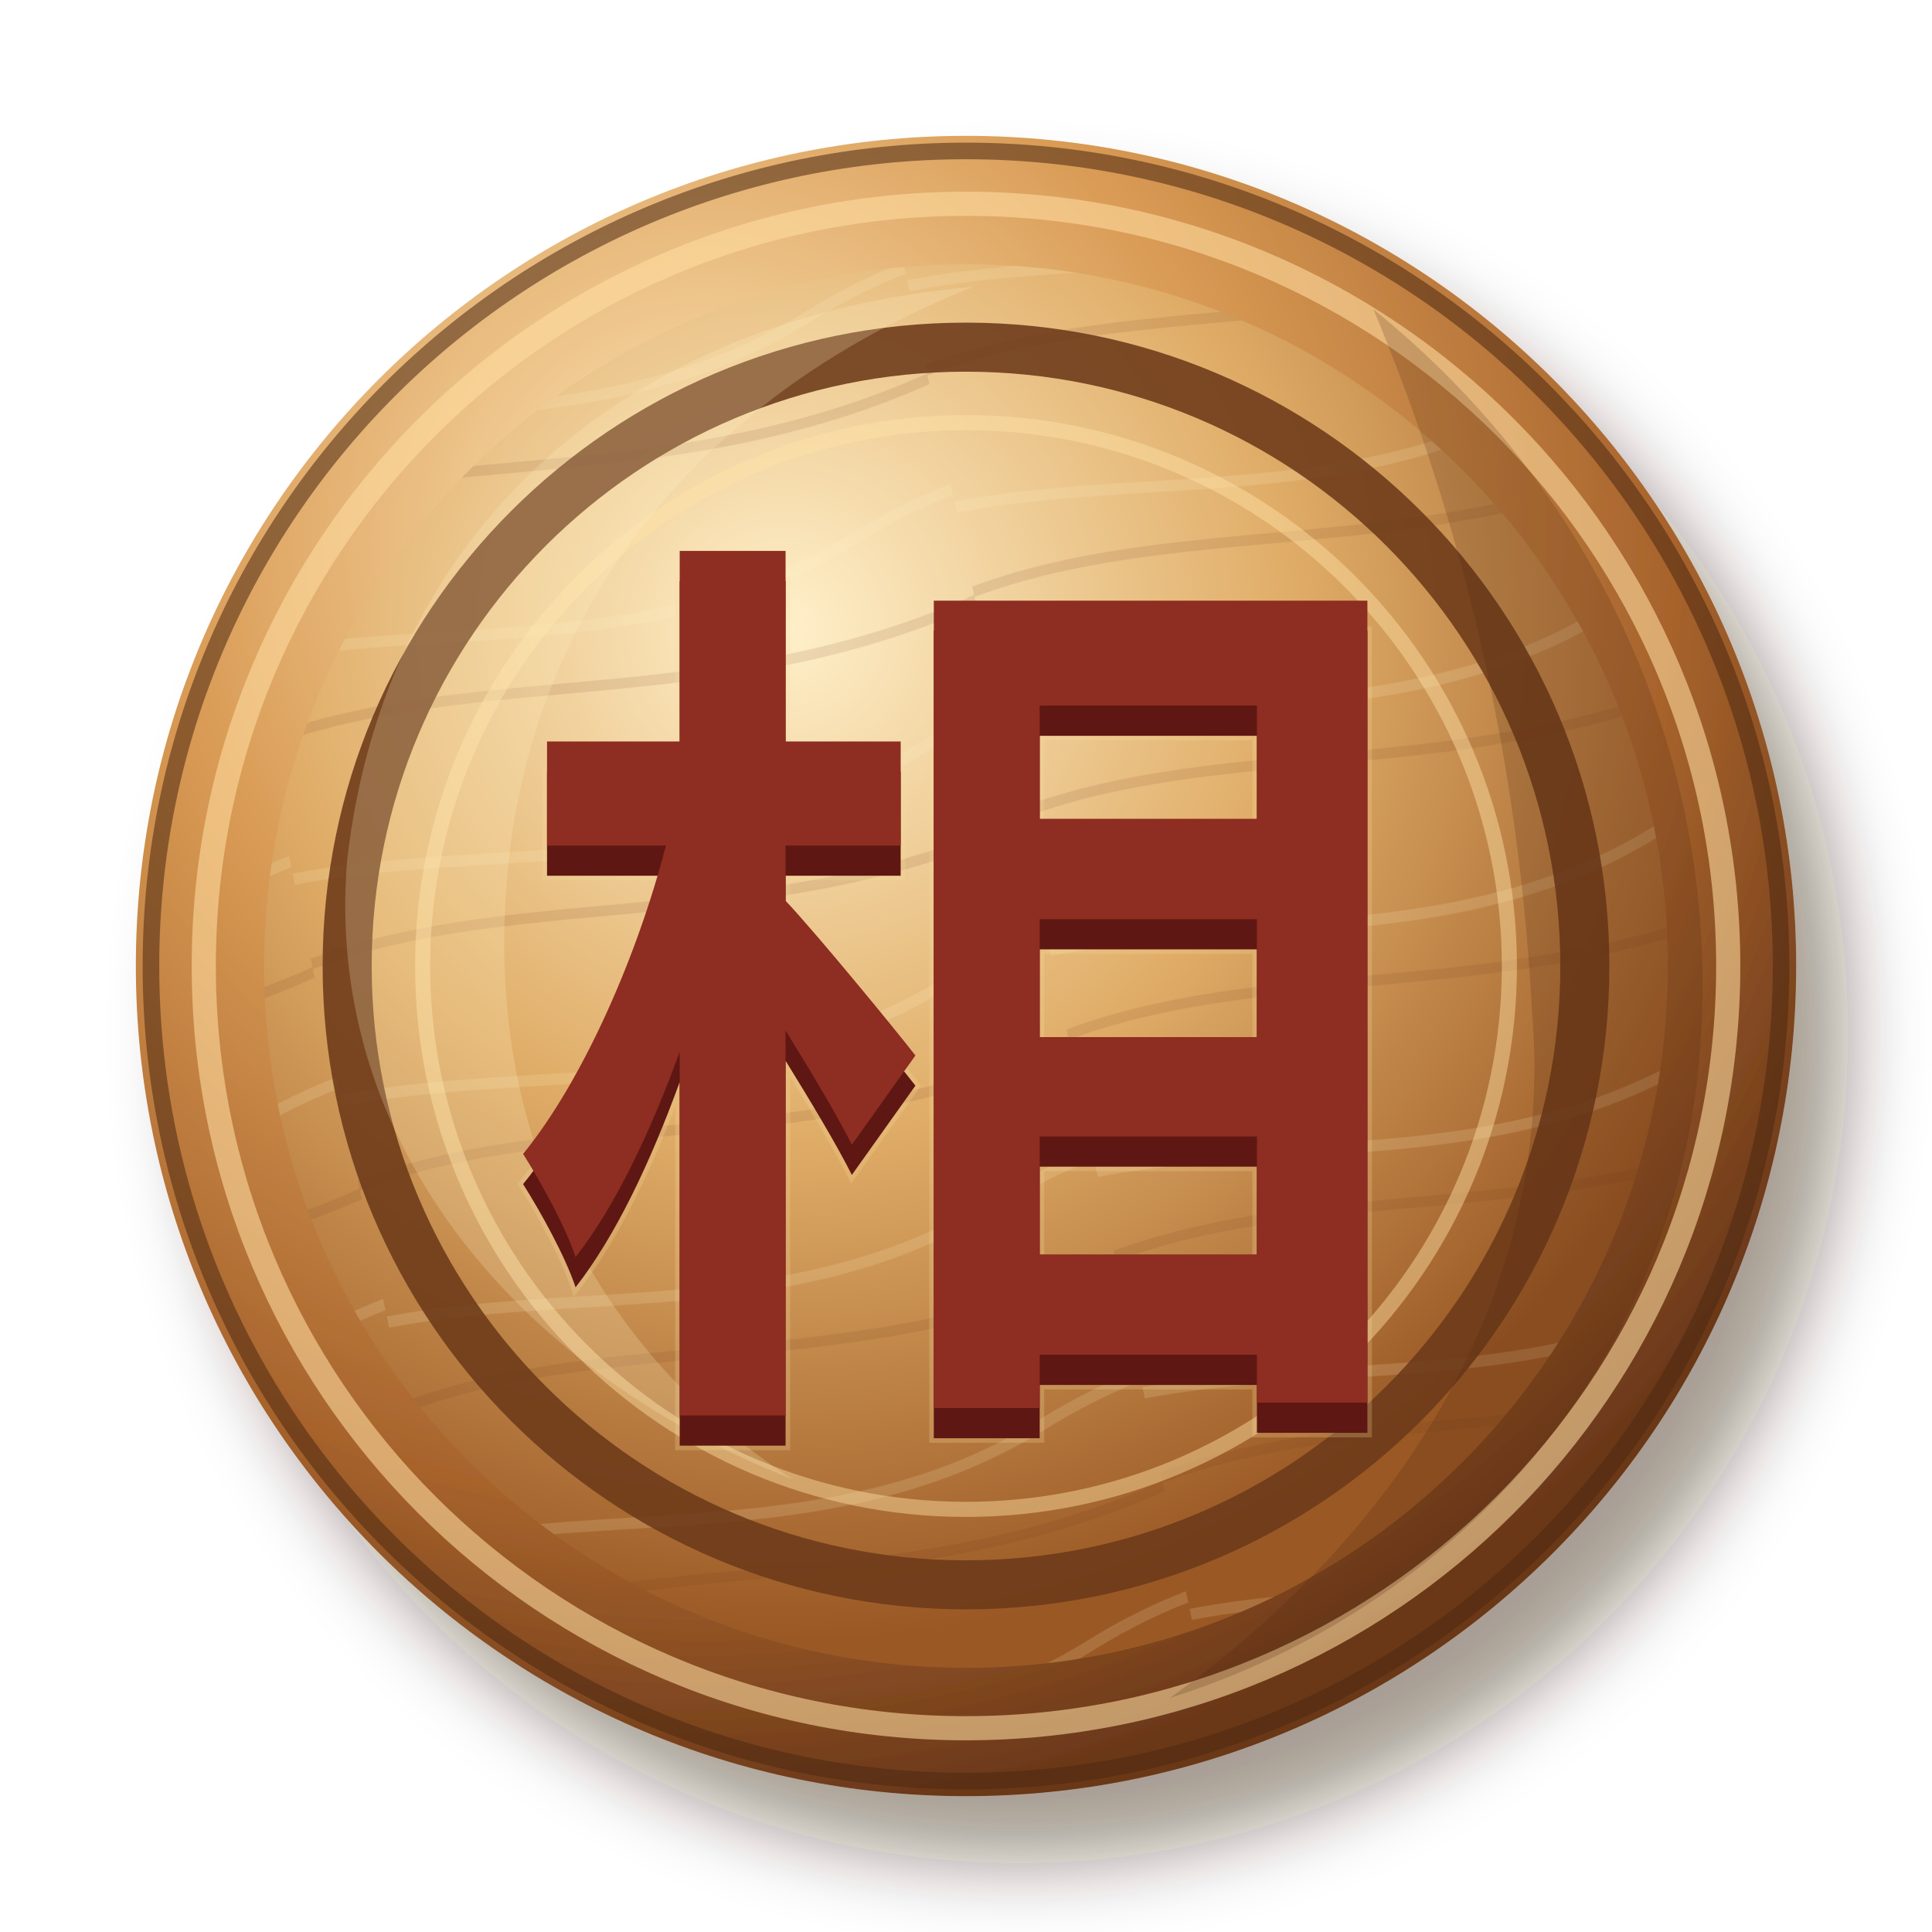
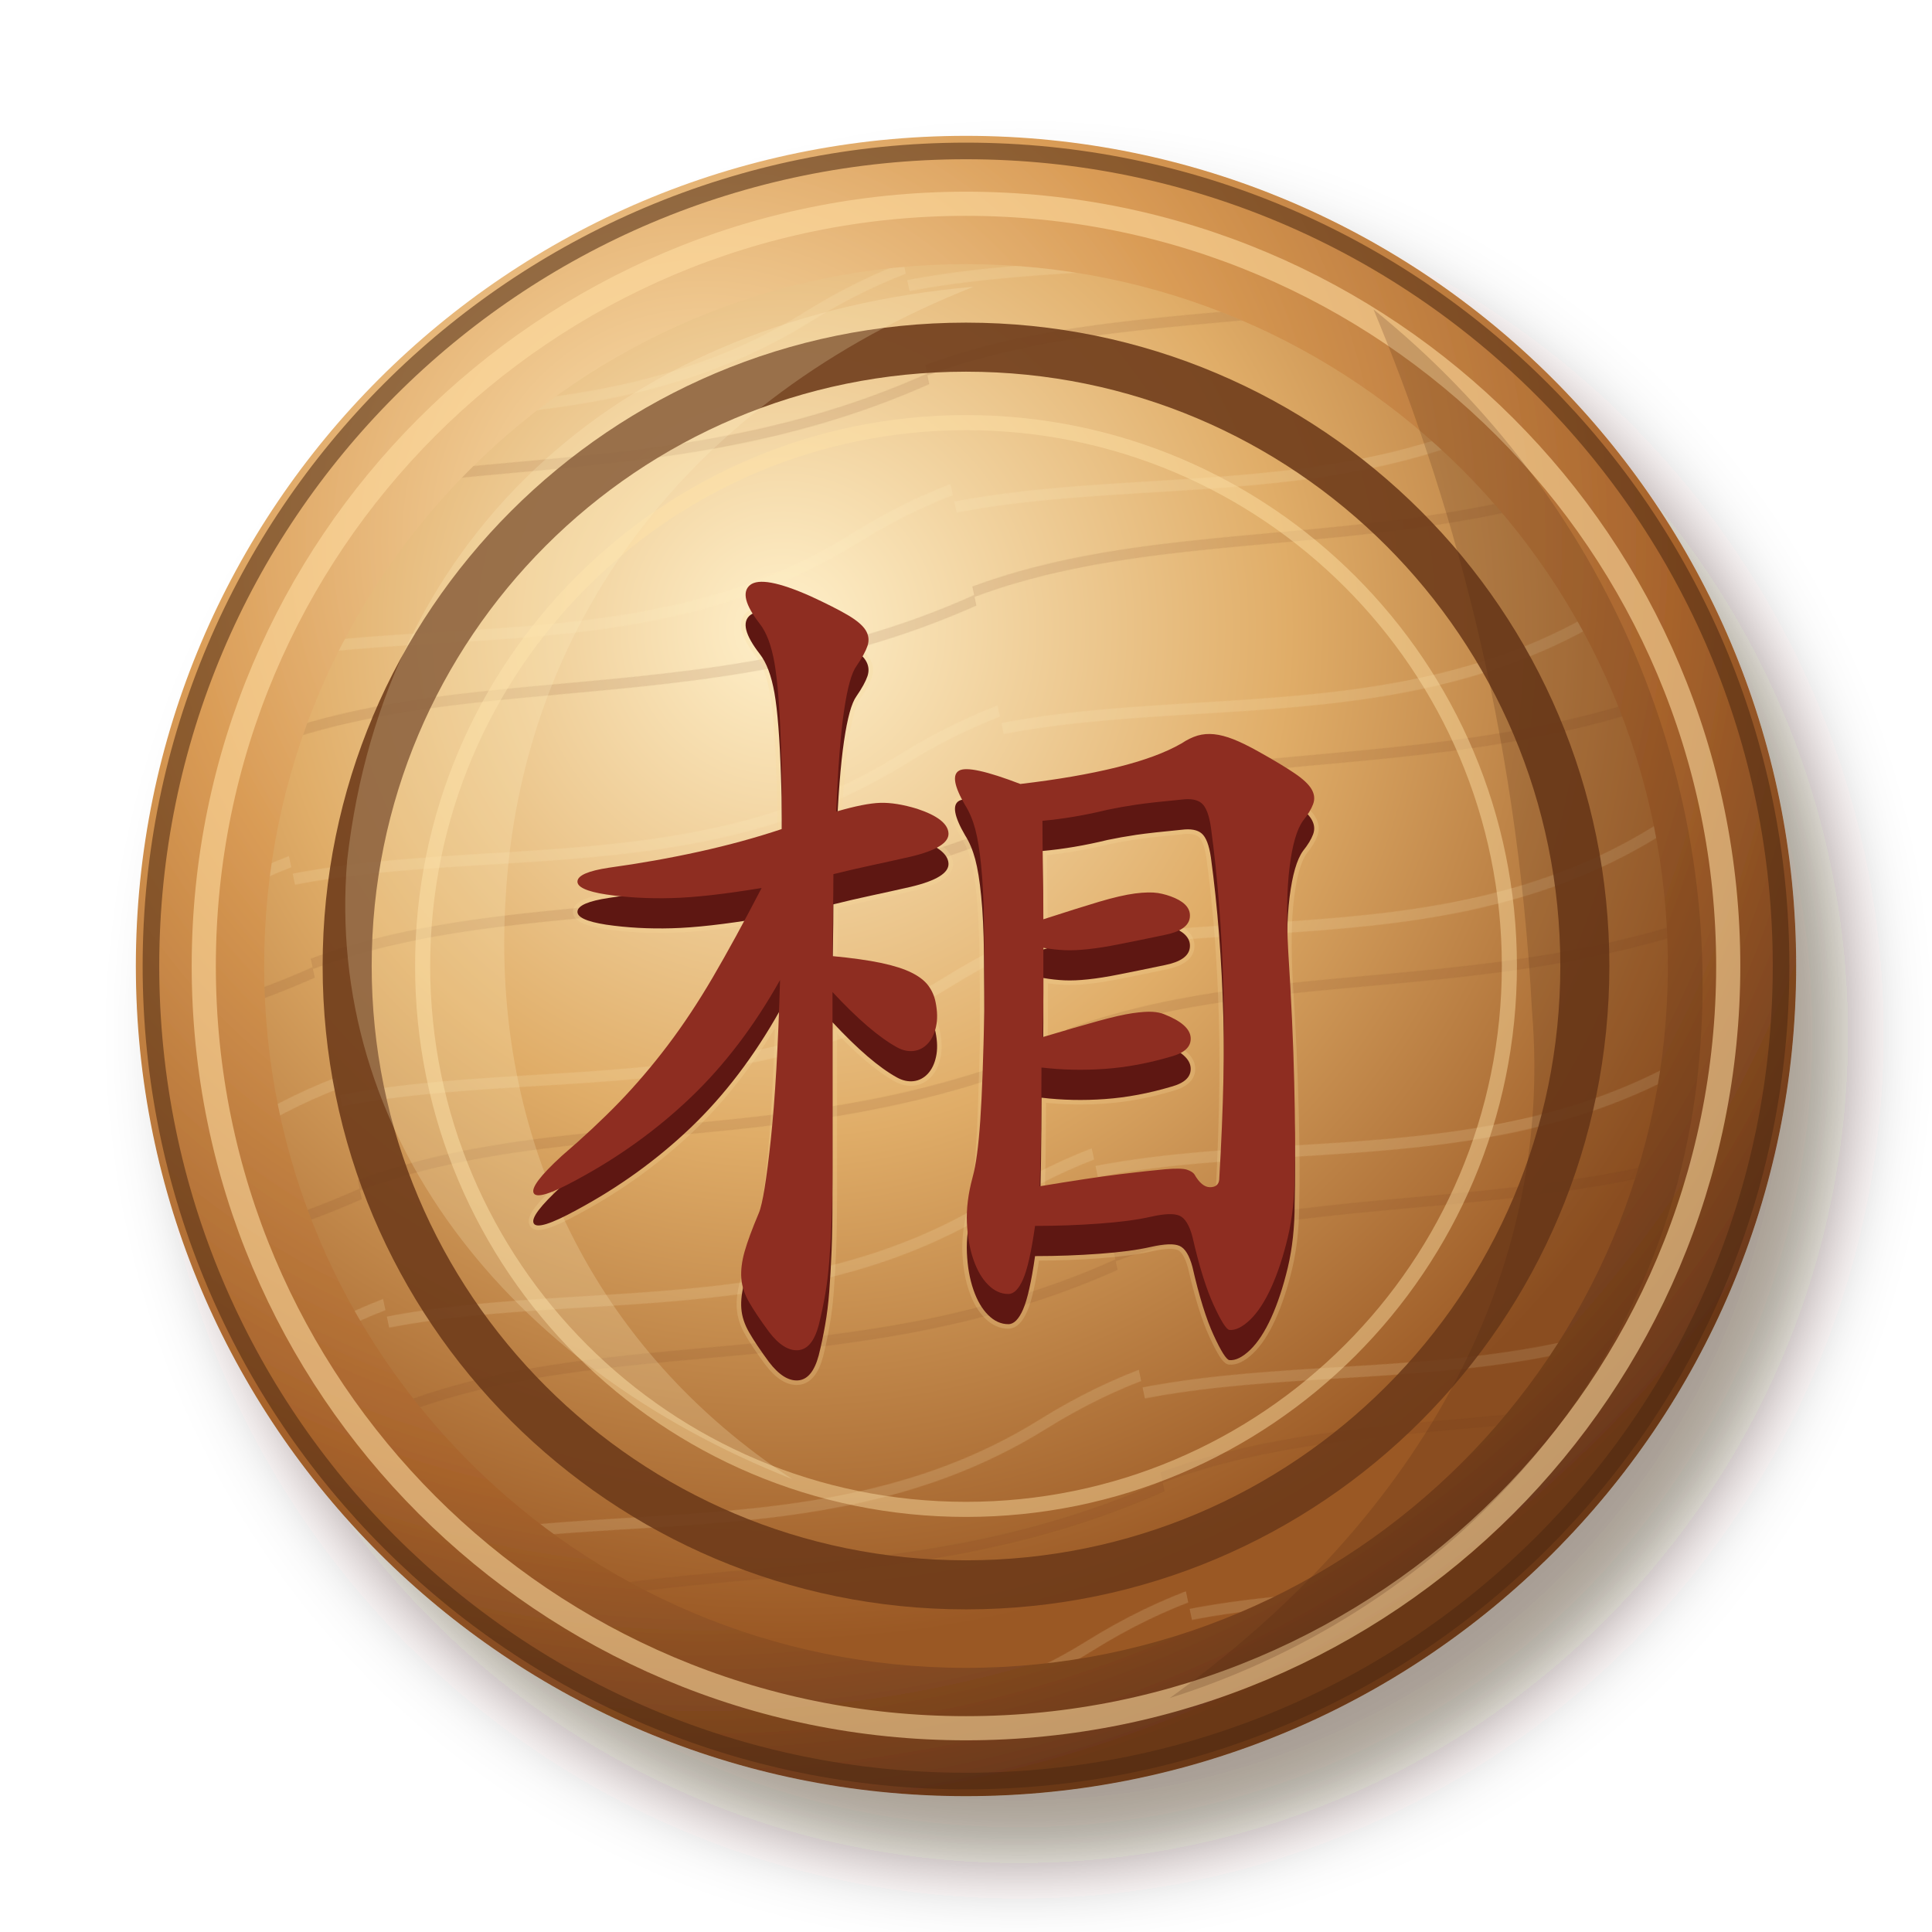
<svg xmlns="http://www.w3.org/2000/svg" shape-rendering="geometricPrecision" text-rendering="geometricPrecision" viewBox="-18 -18 256 256" role="img" aria-labelledby="title desc">
  <defs>
    <filter id="red-xiang-shadow" x="-20%" y="-20%" width="145%" height="145%" color-interpolation-filters="sRGB">
      <feDropShadow dx="7" dy="9" stdDeviation="5" flood-color="#2a1608" flood-opacity="0.42" />
    </filter>
    <radialGradient id="red-xiang-body" cx="34%" cy="24%" r="78%">
      <stop offset="0" stop-color="#ffe8b9" />
      <stop offset="0.42" stop-color="#d99b55" />
      <stop offset="0.76" stop-color="#a7632c" />
      <stop offset="1" stop-color="#6b3819" />
    </radialGradient>
    <radialGradient id="red-xiang-face" cx="37%" cy="26%" r="72%">
      <stop offset="0" stop-color="#fff0ca" />
      <stop offset="0.5" stop-color="#e0ad68" />
      <stop offset="1" stop-color="#9a5824" />
    </radialGradient>
    <linearGradient id="red-xiang-rim-light" x1="0" y1="0" x2="0" y2="1">
      <stop offset="0" stop-color="#ffe6ae" stop-opacity="0.92" />
      <stop offset="0.55" stop-color="#c9853e" stop-opacity="0.35" />
      <stop offset="1" stop-color="#5d2f14" stop-opacity="0.78" />
    </linearGradient>
    <pattern id="red-xiang-grain" width="96" height="30" patternUnits="userSpaceOnUse" patternTransform="rotate(-12)">
      <path d="M -20 13 C 12 4, 46 25, 82 12 C 104 4, 124 7, 142 18" fill="none" stroke="#fff2c7" stroke-width="1.5" stroke-opacity="0.18" />
      <path d="M -12 25 C 24 13, 59 35, 105 21" fill="none" stroke="#6c3718" stroke-width="1.4" stroke-opacity="0.13" />
    </pattern>
  </defs>
  <circle cx="110" cy="110" r="110" fill="url(#red-xiang-body)" filter="url(#red-xiang-shadow)" />
  <circle cx="110" cy="110" r="108" fill="none" stroke="#4d2811" stroke-width="2.2" stroke-opacity="0.55" />
  <circle cx="110" cy="110" r="101" fill="none" stroke="#ffdda0" stroke-width="3.2" stroke-opacity="0.58" />
  <circle cx="110" cy="110" r="93" fill="url(#red-xiang-face)" />
  <circle cx="110" cy="110" r="93" fill="url(#red-xiang-grain)" opacity="0.9" />
  <circle cx="110" cy="110" r="82" fill="none" stroke="#6d3a19" stroke-width="6.5" stroke-opacity="0.88" />
  <circle cx="110" cy="110" r="72" fill="none" stroke="#ffe2a8" stroke-width="2" stroke-opacity="0.45" />
  <path d="M 28 96 C 33 52, 65 24, 111 20 C 73 35, 51 65, 49 101 C 47 133, 61 161, 87 178 C 49 163, 25 132, 28 96 Z" fill="#fff1c5" opacity="0.22" />
  <path d="M 164 23 C 195 48, 211 86, 207 124 C 203 163, 175 195, 137 207 C 169 184, 188 152, 185 116 C 183 78, 174 47, 164 23 Z" fill="#4a250f" opacity="0.2" />
-   <text x="110" y="120" text-anchor="middle" dominant-baseline="middle" font-family="STKaiti, KaiTi, DFKai-SB, BiauKai, Songti SC, serif" font-size="122" font-weight="900" fill="#5e1712" stroke="#f8d99b" stroke-width="1.2" stroke-opacity="0.24" paint-order="stroke fill">相</text>
-   <text x="110" y="116" text-anchor="middle" dominant-baseline="middle" font-family="STKaiti, KaiTi, DFKai-SB, BiauKai, Songti SC, serif" font-size="122" font-weight="900" fill="#8e2d21">相</text>
+   <path d="M117.2 89.88Q124.52 89.02 129.95 87.68Q135.38 86.34 138.55 84.51Q139.65 83.78 140.68 83.47Q141.72 83.17 142.88 83.29Q144.04 83.41 145.44 83.96Q146.84 84.51 148.8 85.61Q151.85 87.31 153.55 88.47Q155.26 89.63 155.81 90.61Q156.36 91.58 155.99 92.56Q155.63 93.54 154.65 94.76Q153.43 96.46 152.88 100.86Q152.33 105.25 152.7 112.08Q153.31 121.6 153.49 129.34Q153.68 137.09 153.55 141.48Q153.55 146.12 152.64 149.96Q151.72 153.8 150.44 156.61Q149.16 159.42 147.64 160.88Q146.11 162.34 144.89 162.22Q144.28 162.1 142.82 158.93Q141.35 155.76 140.01 149.9Q139.4 147.58 138.3 147.09Q137.21 146.61 134.52 147.22Q131.84 147.83 127.69 148.13Q123.54 148.44 119.15 148.44Q118.42 153.56 117.56 155.51Q116.71 157.46 115.61 157.46Q114.15 157.46 112.93 156.24Q111.71 155.02 110.98 152.89Q110.24 150.75 110.12 148.01Q110 145.26 110.85 142.09Q111.22 140.75 111.46 138.92Q111.71 137.09 111.89 134.47Q112.07 131.84 112.2 128.24Q112.32 124.65 112.44 119.89Q112.44 112.93 112.38 108.36Q112.32 103.78 112.01 100.73Q111.71 97.68 111.22 95.85Q110.73 94.02 109.88 92.68Q107.68 88.9 109.09 88.11Q110.49 87.31 117.2 89.88ZM82.92 103.66Q75.6 104.88 71.02 105Q66.45 105.13 62.3 104.52Q58.39 103.91 58.52 102.75Q58.64 101.59 62.66 100.98Q68.89 100.12 74.68 98.84Q80.48 97.56 85.6 95.85L85.6 90.49Q85.6 87.68 85.48 84.75Q85.23 77.31 84.62 73.83Q84.01 70.36 82.67 68.65Q79.74 64.87 81.39 63.52Q83.04 62.18 89.38 64.99Q92.55 66.45 94.32 67.49Q96.09 68.53 96.7 69.5Q97.31 70.48 96.95 71.58Q96.58 72.67 95.48 74.26Q94.51 75.6 93.84 80.18Q93.16 84.75 92.8 93.54Q96.58 92.44 98.65 92.38Q100.73 92.32 103.53 93.17Q107.56 94.51 107.68 96.4Q107.8 98.29 102.68 99.51Q100 100.12 97.43 100.67Q94.87 101.22 92.43 101.83Q92.43 104.15 92.37 107.2Q92.31 110.25 92.31 112.69Q96.21 113.06 98.78 113.6Q101.34 114.15 102.8 114.89Q104.27 115.62 105 116.59Q105.73 117.57 105.97 118.79Q106.34 120.62 106.03 122.02Q105.73 123.43 104.94 124.28Q104.14 125.13 103.05 125.26Q101.95 125.38 100.85 124.77Q97.31 122.82 92.31 117.45L92.31 140.75Q92.31 144.78 92.19 147.76Q92.07 150.75 91.88 153.13Q91.7 155.51 91.33 157.59Q90.97 159.66 90.48 161.61Q89.63 164.78 87.73 164.91Q85.84 165.03 83.89 162.47Q82.18 160.15 81.27 158.56Q80.35 156.98 80.23 155.39Q80.11 153.8 80.66 151.85Q81.21 149.9 82.55 146.73Q83.28 145.02 84.14 136.97Q84.99 128.92 85.36 115.86Q80.23 125.01 73.52 131.42Q66.81 137.82 58.39 142.34Q53.27 145.14 52.72 144.1Q52.17 143.07 56.44 139.16Q60.71 135.5 64.07 132.03Q67.42 128.55 70.47 124.52Q73.52 120.5 76.45 115.5Q79.38 110.49 82.92 103.66ZM120.25 107.81Q124.76 106.35 127.63 105.49Q130.5 104.64 132.39 104.39Q134.28 104.15 135.44 104.33Q136.6 104.52 137.69 105Q139.89 105.98 139.65 107.63Q139.4 109.27 136.35 109.88Q132.81 110.62 130.37 111.1Q127.93 111.59 126.16 111.77Q124.4 111.96 123.05 111.9Q121.71 111.84 120.25 111.59L120.25 117.57Q120.25 120.5 120.13 123.43Q124.64 122.08 127.51 121.29Q130.37 120.5 132.08 120.25Q133.79 120.01 134.7 120.07Q135.62 120.13 136.23 120.38Q139.65 121.72 139.77 123.49Q139.89 125.26 137.21 125.99Q132.69 127.33 128.42 127.63Q124.15 127.94 120 127.45Q120 131.72 119.94 135.81Q119.88 139.9 119.76 143.19Q126.35 142.09 130.31 141.6Q134.28 141.12 136.41 140.93Q138.55 140.75 139.28 140.99Q140.01 141.24 140.26 141.6Q141.23 143.31 142.33 143.31Q143.43 143.31 143.55 142.34Q144.4 128.06 144.1 116.78Q143.79 105.49 142.45 95.61Q142.09 93.17 141.23 92.44Q140.38 91.71 138.55 91.95Q134.64 92.32 132.57 92.62Q130.5 92.93 128.79 93.29Q124.27 94.39 120.13 94.76Q120.13 97.68 120.19 100.98Q120.25 104.27 120.25 107.81Z" fill="#5e1712" stroke="#f8d99b" stroke-width="1.2" stroke-opacity="0.24" paint-order="stroke fill" />
+   <path d="M117.2 85.88Q124.52 85.02 129.95 83.68Q135.38 82.34 138.55 80.51Q139.65 79.78 140.68 79.47Q141.72 79.17 142.88 79.29Q144.04 79.41 145.44 79.96Q146.84 80.51 148.8 81.61Q151.85 83.31 153.55 84.47Q155.26 85.63 155.81 86.61Q156.36 87.58 155.99 88.56Q155.63 89.54 154.65 90.76Q153.43 92.46 152.88 96.86Q152.33 101.25 152.7 108.08Q153.31 117.6 153.49 125.34Q153.68 133.09 153.55 137.48Q153.55 142.12 152.64 145.96Q151.72 149.8 150.44 152.61Q149.16 155.42 147.64 156.88Q146.11 158.34 144.89 158.22Q144.28 158.1 142.82 154.93Q141.35 151.76 140.01 145.9Q139.4 143.58 138.3 143.09Q137.21 142.61 134.52 143.22Q131.84 143.83 127.69 144.13Q123.54 144.44 119.15 144.44Q118.42 149.56 117.56 151.51Q116.71 153.46 115.61 153.46Q114.15 153.46 112.93 152.24Q111.71 151.02 110.98 148.89Q110.24 146.75 110.12 144.01Q110 141.26 110.85 138.09Q111.22 136.75 111.46 134.92Q111.71 133.09 111.89 130.47Q112.07 127.84 112.2 124.24Q112.32 120.65 112.44 115.89Q112.44 108.93 112.38 104.36Q112.32 99.78 112.01 96.73Q111.71 93.68 111.22 91.85Q110.73 90.02 109.88 88.68Q107.68 84.9 109.09 84.11Q110.49 83.31 117.2 85.88ZM82.92 99.66Q75.6 100.88 71.02 101Q66.45 101.13 62.3 100.52Q58.39 99.91 58.52 98.75Q58.64 97.59 62.66 96.98Q68.89 96.12 74.68 94.84Q80.48 93.56 85.6 91.85L85.6 86.49Q85.6 83.68 85.48 80.75Q85.23 73.31 84.62 69.83Q84.01 66.36 82.67 64.65Q79.74 60.87 81.39 59.52Q83.04 58.18 89.38 60.99Q92.55 62.45 94.32 63.49Q96.09 64.53 96.7 65.5Q97.31 66.48 96.95 67.58Q96.58 68.67 95.48 70.26Q94.51 71.6 93.84 76.18Q93.16 80.75 92.8 89.54Q96.58 88.44 98.65 88.38Q100.73 88.32 103.53 89.17Q107.56 90.51 107.68 92.4Q107.8 94.29 102.68 95.51Q100 96.12 97.43 96.67Q94.87 97.22 92.43 97.83Q92.43 100.15 92.37 103.2Q92.31 106.25 92.31 108.69Q96.21 109.06 98.78 109.6Q101.34 110.15 102.8 110.89Q104.27 111.62 105 112.59Q105.73 113.57 105.97 114.79Q106.34 116.62 106.03 118.02Q105.73 119.43 104.94 120.28Q104.14 121.13 103.05 121.26Q101.95 121.38 100.85 120.77Q97.31 118.82 92.31 113.45L92.31 136.75Q92.31 140.78 92.19 143.76Q92.07 146.75 91.88 149.13Q91.7 151.51 91.33 153.59Q90.97 155.66 90.48 157.61Q89.63 160.78 87.73 160.91Q85.84 161.03 83.89 158.47Q82.18 156.15 81.27 154.56Q80.35 152.98 80.23 151.39Q80.11 149.8 80.66 147.85Q81.21 145.9 82.55 142.73Q83.28 141.02 84.14 132.97Q84.99 124.92 85.36 111.86Q80.23 121.01 73.52 127.42Q66.81 133.82 58.39 138.34Q53.27 141.14 52.72 140.1Q52.17 139.07 56.44 135.16Q60.71 131.5 64.07 128.03Q67.42 124.55 70.47 120.52Q73.52 116.5 76.45 111.5Q79.38 106.49 82.92 99.66ZM120.25 103.81Q124.76 102.35 127.63 101.49Q130.5 100.64 132.39 100.39Q134.28 100.15 135.44 100.33Q136.6 100.52 137.69 101Q139.89 101.98 139.65 103.63Q139.4 105.27 136.35 105.88Q132.81 106.62 130.37 107.1Q127.93 107.59 126.16 107.77Q124.4 107.96 123.05 107.9Q121.71 107.84 120.25 107.59L120.25 113.57Q120.25 116.5 120.13 119.43Q124.64 118.08 127.51 117.29Q130.37 116.5 132.08 116.25Q133.79 116.01 134.7 116.07Q135.62 116.13 136.23 116.38Q139.65 117.72 139.77 119.49Q139.89 121.26 137.21 121.99Q132.69 123.33 128.42 123.63Q124.15 123.94 120 123.45Q120 127.72 119.94 131.81Q119.88 135.9 119.76 139.19Q126.35 138.09 130.31 137.6Q134.28 137.12 136.41 136.93Q138.55 136.75 139.28 136.99Q140.01 137.24 140.26 137.6Q141.23 139.31 142.33 139.31Q143.43 139.31 143.55 138.34Q144.4 124.06 144.1 112.78Q143.79 101.49 142.45 91.61Q142.09 89.17 141.23 88.44Q140.38 87.71 138.55 87.95Q134.64 88.32 132.57 88.62Q130.5 88.93 128.79 89.29Q124.27 90.39 120.13 90.76Q120.13 93.68 120.19 96.98Q120.25 100.27 120.25 103.81Z" fill="#8e2d21" />
</svg>
